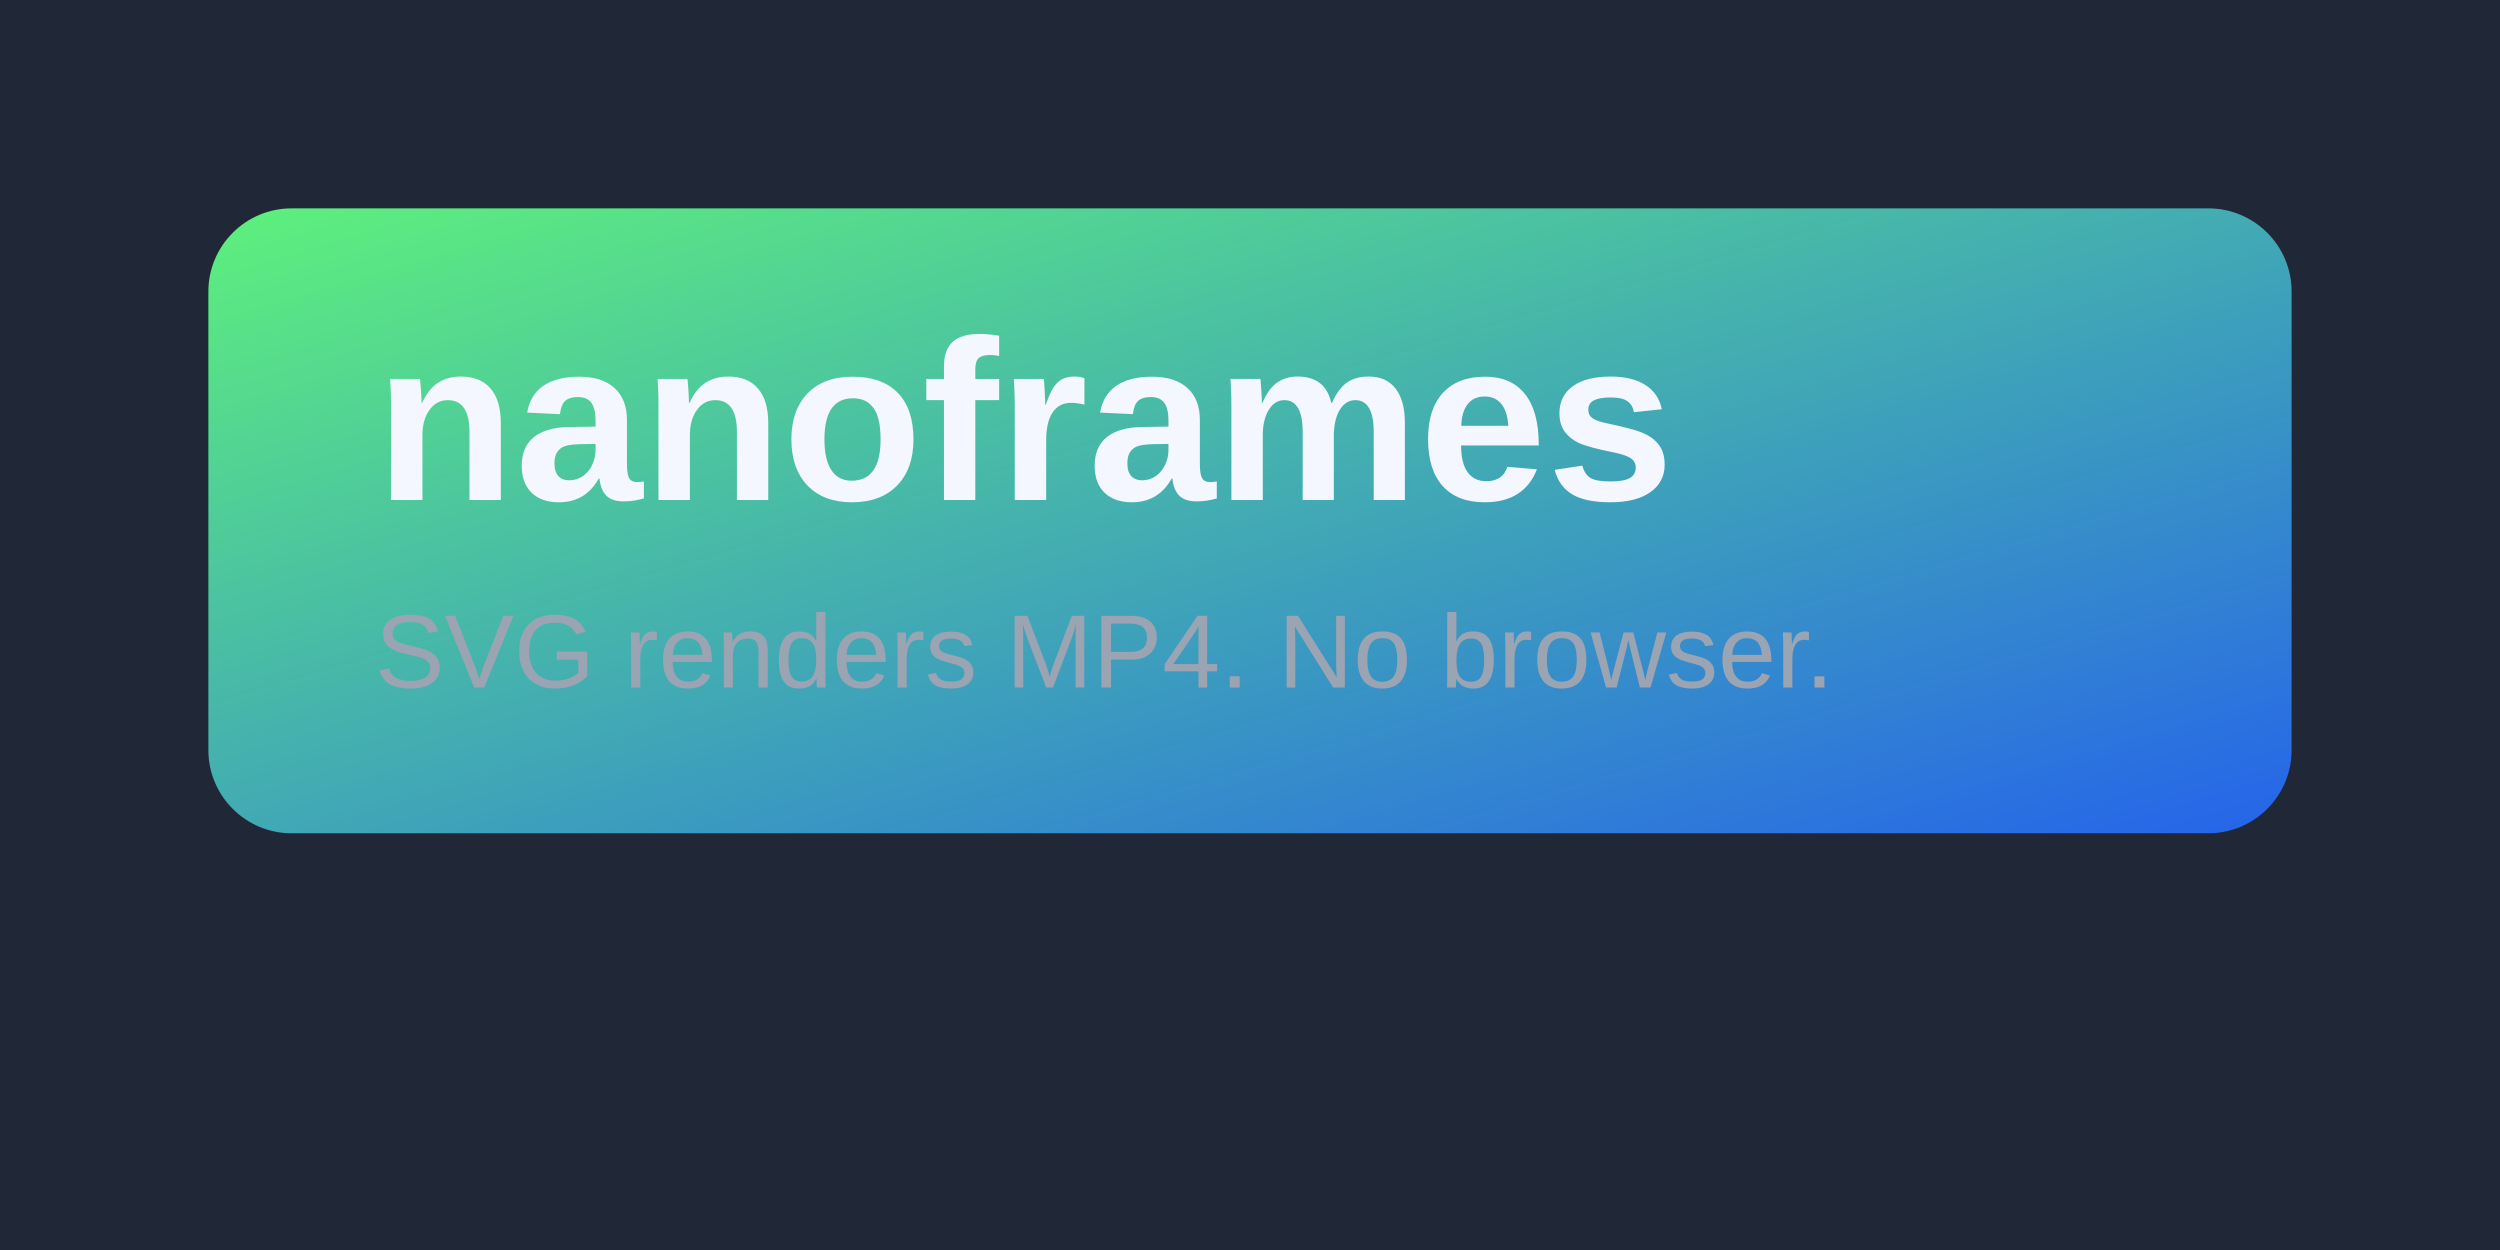
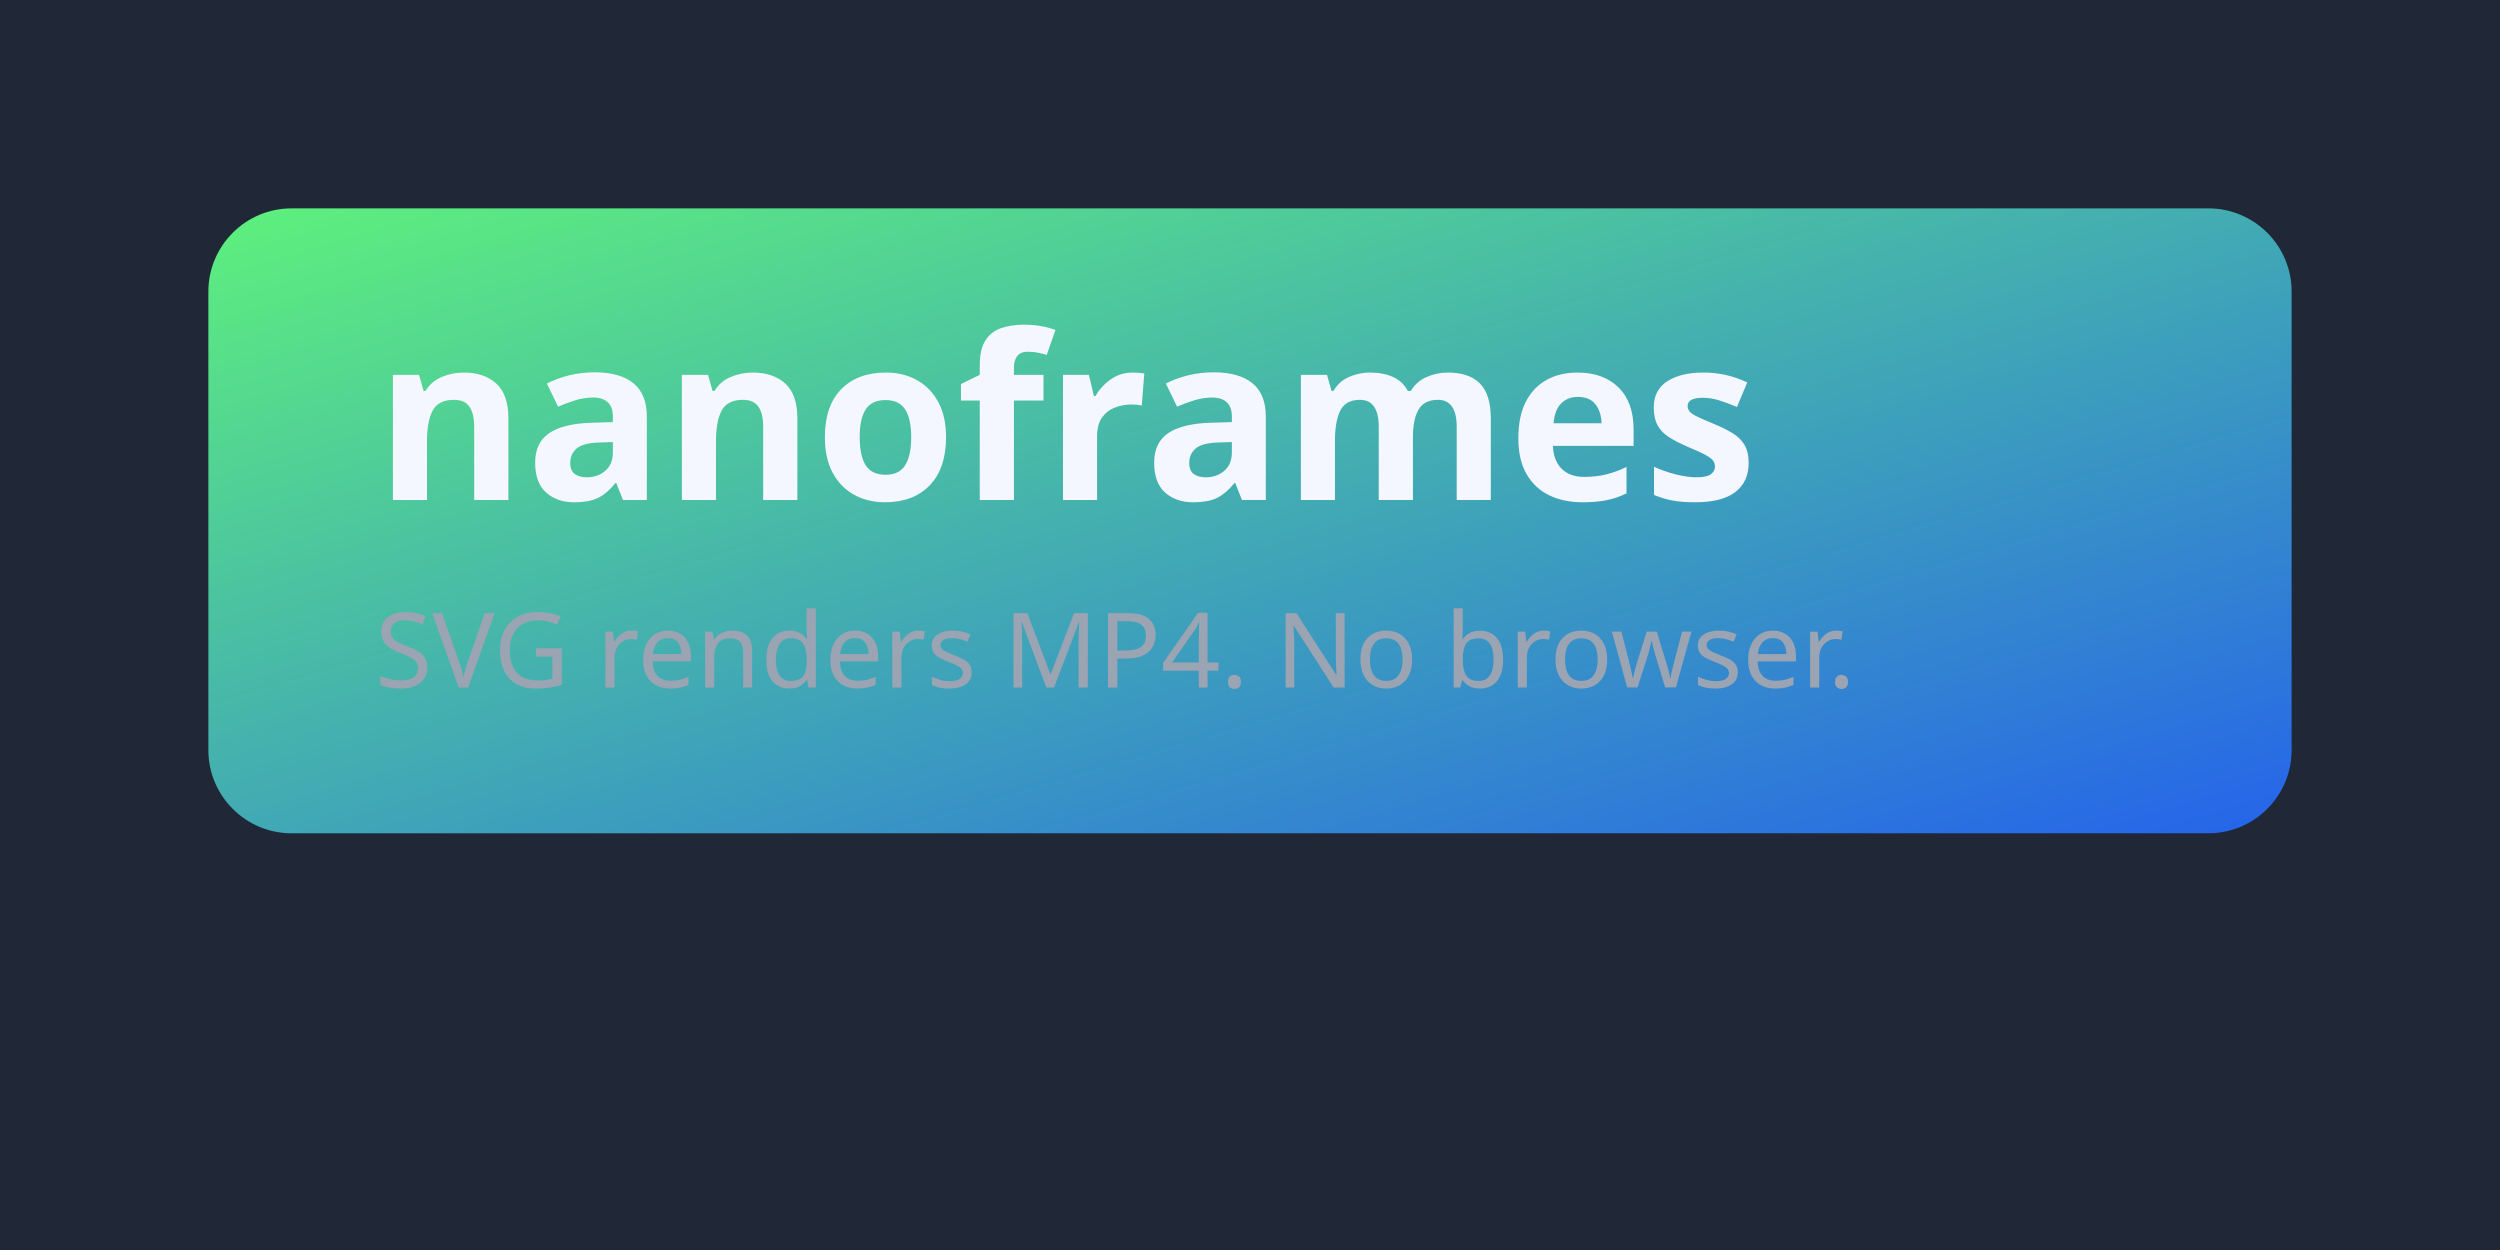
<svg xmlns="http://www.w3.org/2000/svg" data-width="480" data-height="240" data-fps="30" data-duration="4.0" data-composition-id="title-card">
  <defs>
    <linearGradient id="accent" x1="0" y1="0" x2="1" y2="1">
      <stop offset="0" stop-color="#5ef17c" />
      <stop offset="1" stop-color="#2563eb" />
    </linearGradient>
  </defs>
  <rect id="bg" width="480" height="240" fill="#202736" />
  <g id="panel" data-start="0.0" data-duration="4.0">
    <rect id="card" x="40" y="40" width="400" height="120" rx="16" fill="#10161f" />
    <rect id="accent-bar" x="40" y="40" width="400" height="120" rx="16" fill="url(#accent)" data-start="0.5" data-duration="3.0" />
  </g>
-   <text id="title" x="72" y="96" font-family="Arial, sans-serif" font-weight="700" font-size="44" fill="#f4f7ff" data-start="0.5" data-duration="3.0">nanoframes</text>
-   <text id="sub" x="72" y="132" font-family="Arial, sans-serif" font-size="20" fill="#9aa4b2" data-start="1.0" data-duration="2.5">SVG renders MP4. No browser.</text>
+   <text id="title" x="72" y="96" font-family="Sarasa Mono SC" font-weight="700" font-size="44" fill="#f4f7ff" data-start="0.5" data-duration="3.0">nanoframes</text>
+   <text id="sub" x="72" y="132" font-family="Sarasa Mono SC" font-size="20" fill="#9aa4b2" data-start="1.0" data-duration="2.5">SVG renders MP4. No browser.</text>
</svg>
